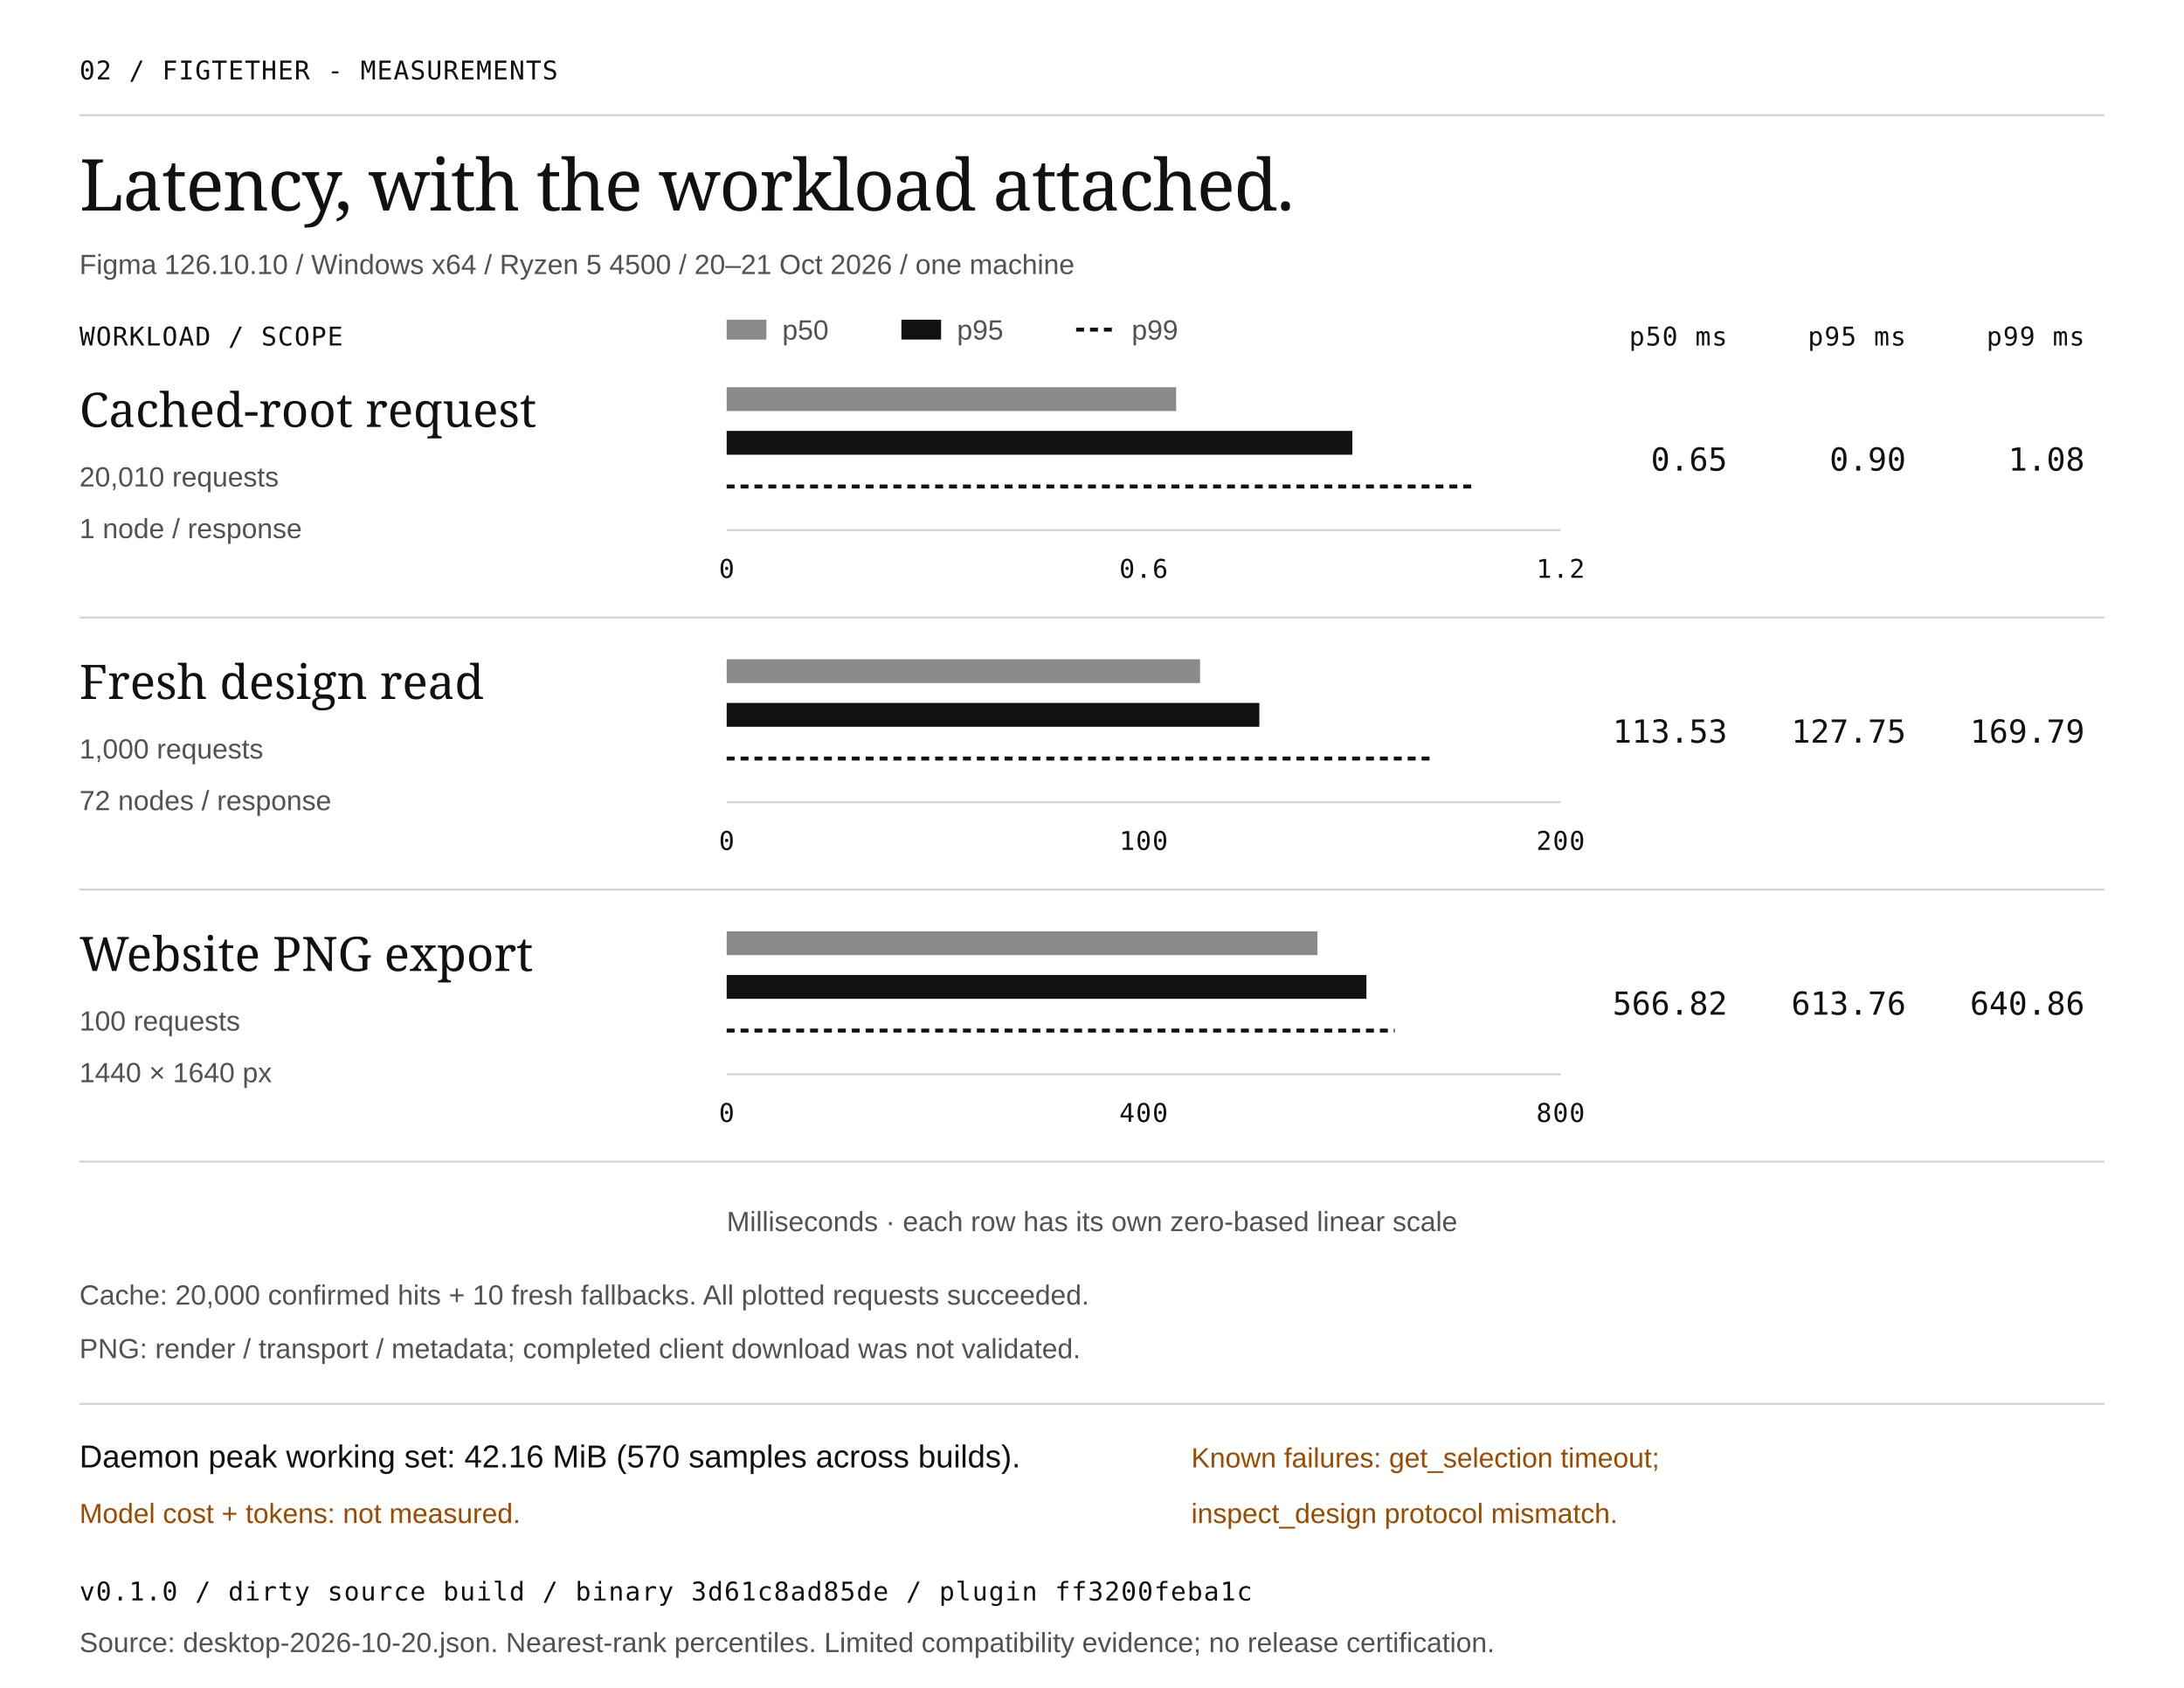
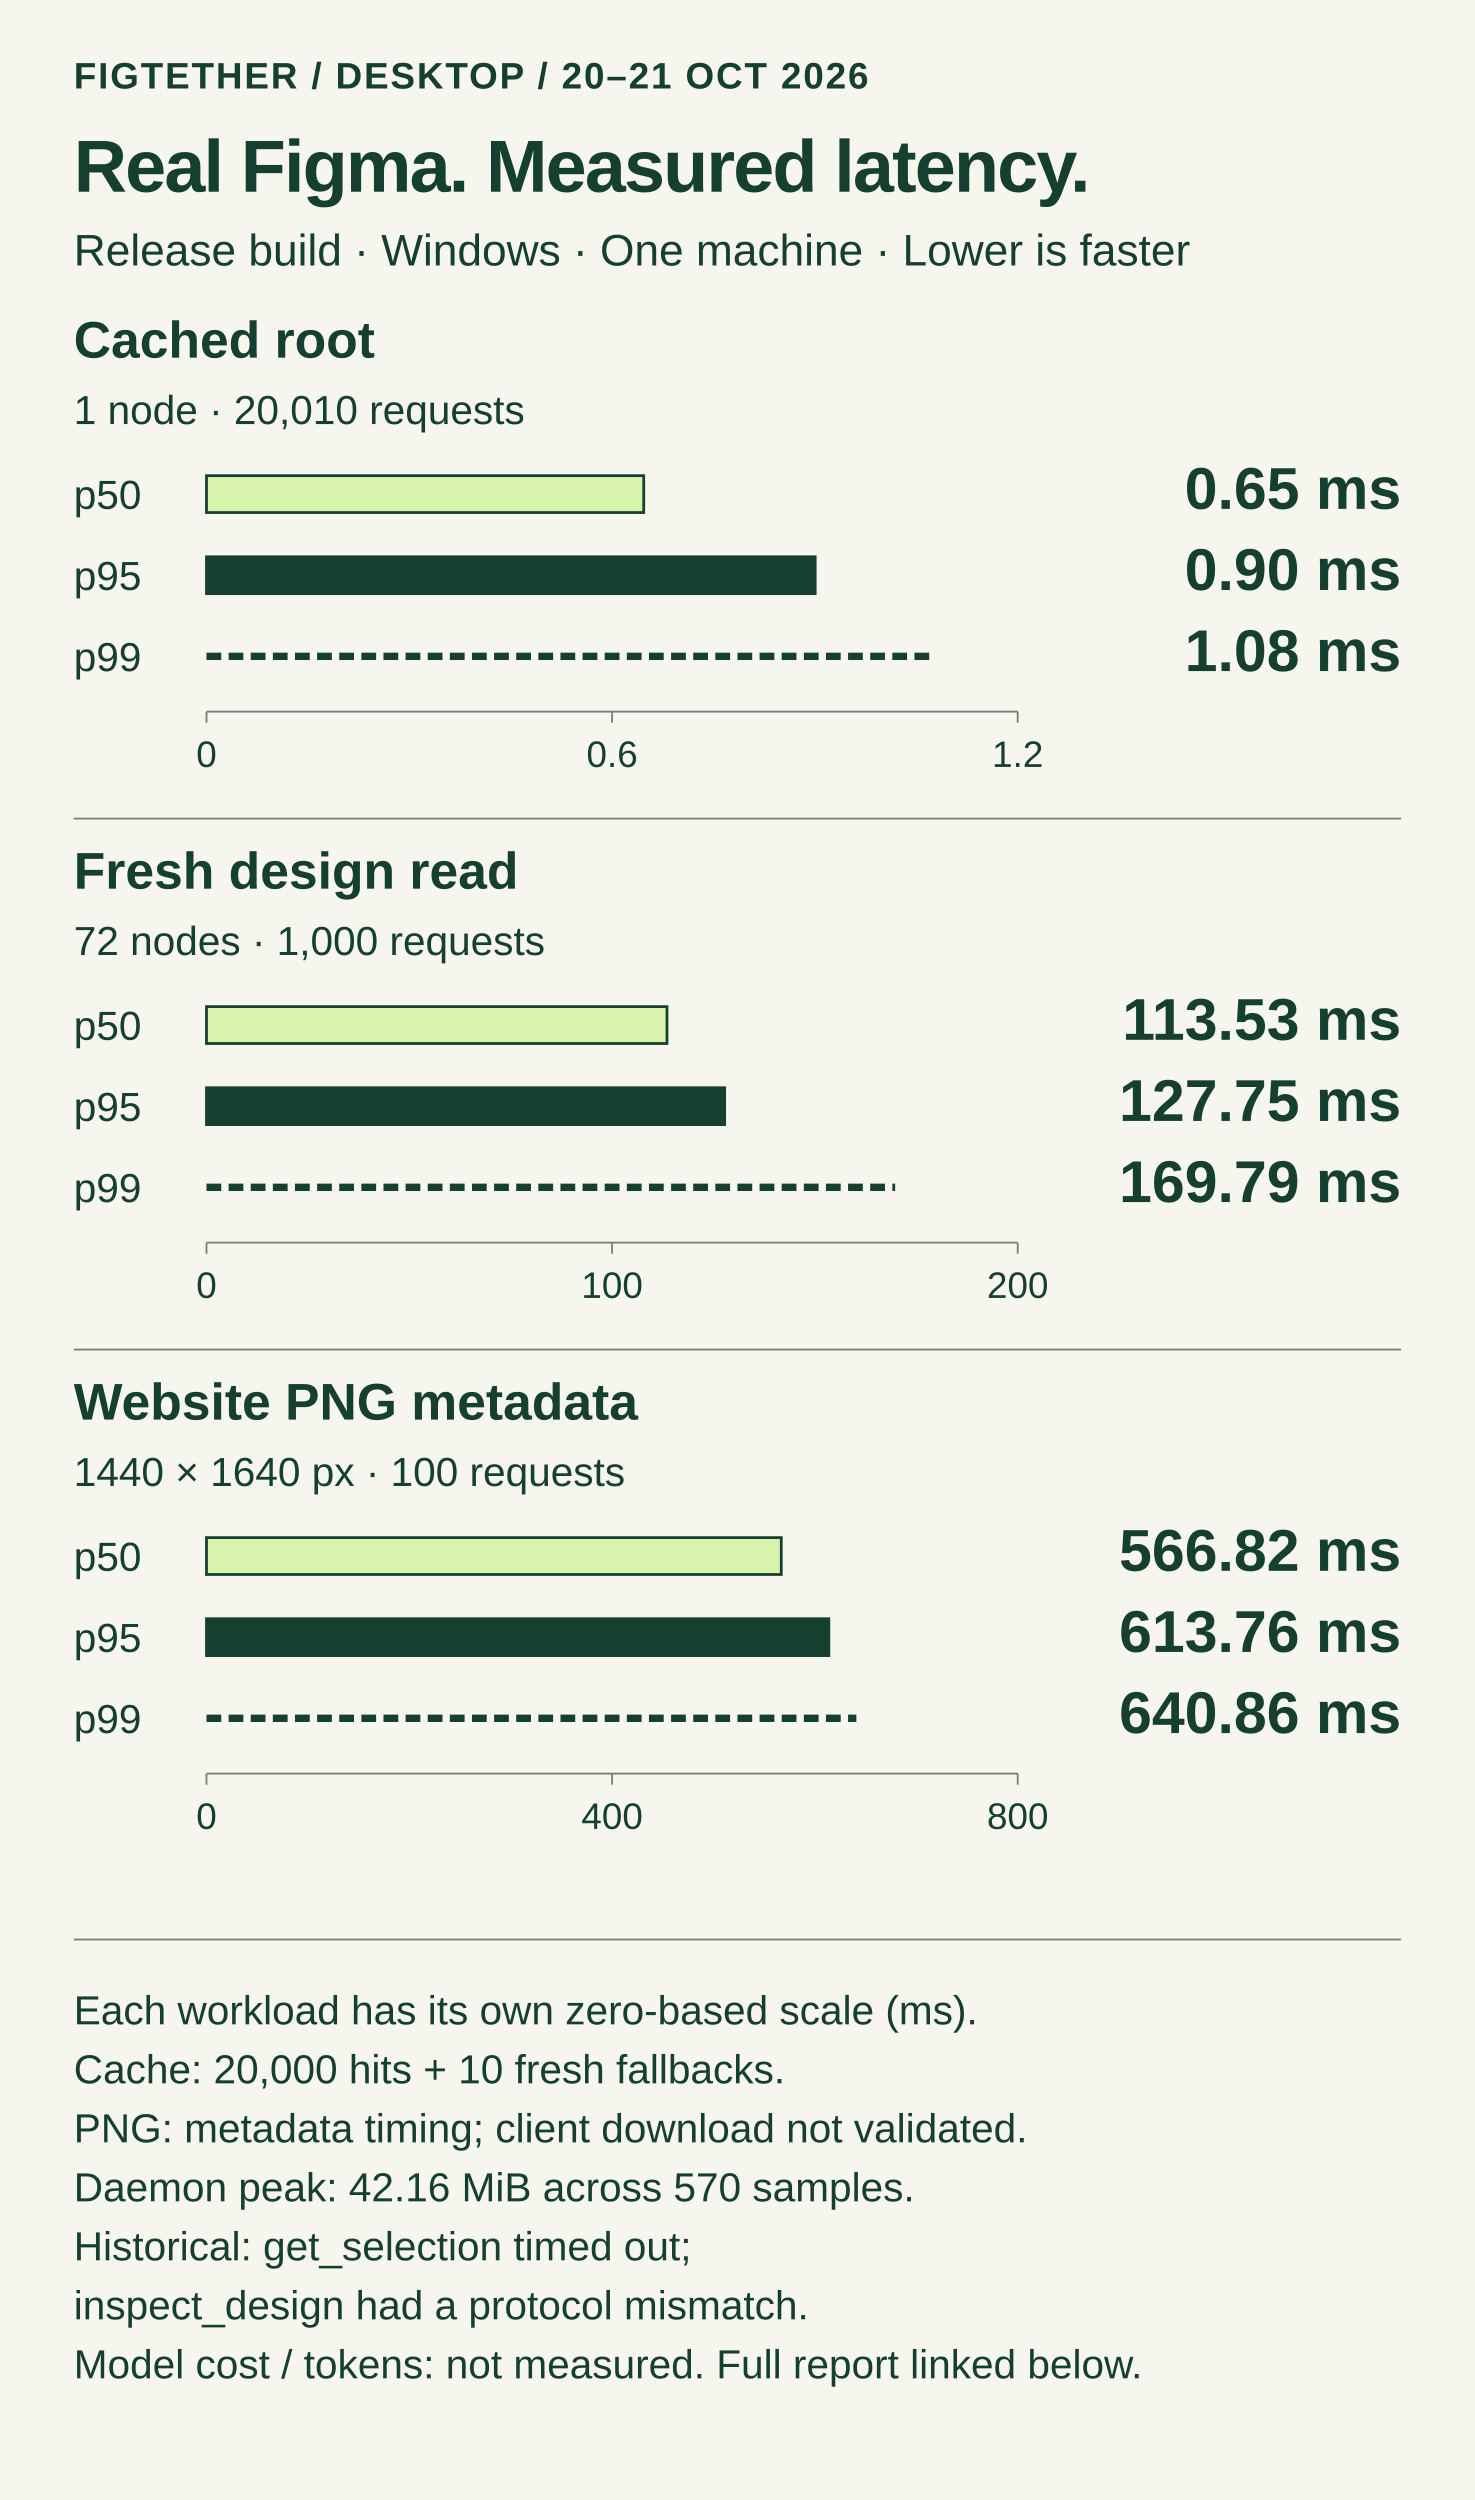
- <svg xmlns="http://www.w3.org/2000/svg" width="1100" height="850" viewBox="0 0 1100 850" role="img" aria-labelledby="title desc">
-   <style>text{fill:#111111;font-family:Arial,Helvetica,sans-serif;font-size:16px}.heading{font-family:Gelasio,Georgia,serif;font-size:36px;font-weight:400;letter-spacing:-.6px}.subhead{font-family:Gelasio,Georgia,serif;font-size:24px}.label{font-size:18px;font-weight:600}.body{font-size:16px}.small{font-size:14px;fill:#525252}.meta{font-family:"Ubuntu Mono",Consolas,monospace;font-size:13px;letter-spacing:.5px}.code{font-family:"Ubuntu Mono",Consolas,monospace;font-size:19px}.value{font-family:Consolas,monospace;font-size:16px}.warn{fill:#9a4b00;font-size:14px}</style>
-   <rect width="1100" height="850" fill="#ffffff" />
+ <svg xmlns="http://www.w3.org/2000/svg" width="800" height="1356" viewBox="0 0 800 1356" role="img" aria-labelledby="title desc">
+   <style>text{fill:#153f2e;font-family:Arial,Helvetica,sans-serif;font-size:24px}.heading{font-size:40px;font-weight:800;letter-spacing:-1px}.label{font-size:28px;font-weight:700}.body{font-size:24px}.small{font-size:22px}.meta{font-size:20px;font-weight:700;letter-spacing:1px}.code{font-family:Consolas,monospace;font-size:26px;font-weight:700}.value{font-size:32px;font-weight:700;font-variant-numeric:tabular-nums}.tick{font-size:20px}.step{font-size:26px;font-weight:800}</style>
+   <rect width="800" height="1356" fill="#f7f6ee" />
  <defs>
    <marker id="arrow" markerWidth="7" markerHeight="7" refX="6" refY="3.5" orient="auto">
-       <path d="M 0 0 L 7 3.5 L 0 7" fill="#111111" />
+       <path d="M 0 0 L 7 3.5 L 0 7" fill="#153f2e" />
    </marker>
  </defs>
-   <text x="40" y="40" class="meta">02 / FIGTETHER - MEASUREMENTS</text>
-   <path d="M 40 58 L 1060 58" stroke="#d4d4d4" />
-   <text x="40" y="106" class="heading">Latency, with the workload attached.</text>
-   <text x="40" y="138" class="small">Figma 126.10.10 / Windows x64 / Ryzen 5 4500 / 20–21 Oct 2026 / one machine</text>
-   <text x="40" y="174" class="meta">WORKLOAD / SCOPE</text>
-   <rect x="366" y="161" width="20" height="10" fill="#8a8a8a" />
-   <text x="394" y="171" class="small">p50</text>
-   <rect x="454" y="161" width="20" height="10" fill="#111111" />
-   <text x="482" y="171" class="small">p95</text>
-   <path d="M 542 166 H 562" stroke="#111111" stroke-width="2" stroke-dasharray="4 3" />
-   <text x="570" y="171" class="small">p99</text>
-   <text x="870" y="174" class="meta" text-anchor="end">p50 ms</text>
-   <text x="960" y="174" class="meta" text-anchor="end">p95 ms</text>
-   <text x="1050" y="174" class="meta" text-anchor="end">p99 ms</text>
-   <text x="40" y="215" class="subhead">Cached-root request</text>
-   <text x="40" y="245" class="small">20,010 requests</text>
-   <text x="40" y="271" class="small">1 node / response</text>
-   <rect x="366" y="195" width="226.38" height="12" fill="#8a8a8a" />
-   <rect x="366" y="217" width="315.14" height="12" fill="#111111" />
-   <path d="M 366 245 H 743.72" stroke="#111111" stroke-width="2" stroke-dasharray="4 3" />
-   <path d="M 366 267 L 786 267" stroke="#d4d4d4" />
-   <text x="366" y="291" class="meta" text-anchor="middle">0</text>
-   <text x="576" y="291" class="meta" text-anchor="middle">0.6</text>
-   <text x="786" y="291" class="meta" text-anchor="middle">1.2</text>
-   <text x="870" y="237" class="value" text-anchor="end">0.65</text>
-   <text x="960" y="237" class="value" text-anchor="end">0.90</text>
-   <text x="1050" y="237" class="value" text-anchor="end">1.08</text>
-   <path d="M 40 311 L 1060 311" stroke="#d4d4d4" />
-   <text x="40" y="352" class="subhead">Fresh design read</text>
-   <text x="40" y="382" class="small">1,000 requests</text>
-   <text x="40" y="408" class="small">72 nodes / response</text>
-   <rect x="366" y="332" width="238.422" height="12" fill="#8a8a8a" />
-   <rect x="366" y="354" width="268.279" height="12" fill="#111111" />
-   <path d="M 366 382 H 722.564" stroke="#111111" stroke-width="2" stroke-dasharray="4 3" />
-   <path d="M 366 404 L 786 404" stroke="#d4d4d4" />
-   <text x="366" y="428" class="meta" text-anchor="middle">0</text>
-   <text x="576" y="428" class="meta" text-anchor="middle">100</text>
-   <text x="786" y="428" class="meta" text-anchor="middle">200</text>
-   <text x="870" y="374" class="value" text-anchor="end">113.53</text>
-   <text x="960" y="374" class="value" text-anchor="end">127.75</text>
-   <text x="1050" y="374" class="value" text-anchor="end">169.79</text>
-   <path d="M 40 448 L 1060 448" stroke="#d4d4d4" />
-   <text x="40" y="489" class="subhead">Website PNG export</text>
-   <text x="40" y="519" class="small">100 requests</text>
-   <text x="40" y="545" class="small">1440 × 1640 px</text>
-   <rect x="366" y="469" width="297.581" height="12" fill="#8a8a8a" />
-   <rect x="366" y="491" width="322.222" height="12" fill="#111111" />
-   <path d="M 366 519 H 702.454" stroke="#111111" stroke-width="2" stroke-dasharray="4 3" />
-   <path d="M 366 541 L 786 541" stroke="#d4d4d4" />
-   <text x="366" y="565" class="meta" text-anchor="middle">0</text>
-   <text x="576" y="565" class="meta" text-anchor="middle">400</text>
-   <text x="786" y="565" class="meta" text-anchor="middle">800</text>
-   <text x="870" y="511" class="value" text-anchor="end">566.82</text>
-   <text x="960" y="511" class="value" text-anchor="end">613.76</text>
-   <text x="1050" y="511" class="value" text-anchor="end">640.86</text>
-   <path d="M 40 585 L 1060 585" stroke="#d4d4d4" />
-   <text x="366" y="620" class="small">Milliseconds · each row has its own zero-based linear scale</text>
-   <text x="40" y="657" class="small">Cache: 20,000 confirmed hits + 10 fresh fallbacks. All plotted requests succeeded.</text>
-   <text x="40" y="684" class="small">PNG: render / transport / metadata; completed client download was not validated.</text>
-   <path d="M 40 707 L 1060 707" stroke="#d4d4d4" />
-   <text x="40" y="739" class="body">Daemon peak working set: 42.16 MiB (570 samples across builds).</text>
-   <text x="40" y="767" class="warn">Model cost + tokens: not measured.</text>
-   <text x="600" y="739" class="warn">Known failures: get_selection timeout;</text>
-   <text x="600" y="767" class="warn">inspect_design protocol mismatch.</text>
-   <text x="40" y="806" class="meta">v0.1.0 / dirty source build / binary 3d61c8ad85de / plugin ff3200feba1c</text>
-   <text x="40" y="832" class="small">Source: desktop-2026-10-20.json. Nearest-rank percentiles. Limited compatibility evidence; no release certification.</text>
+   <text x="40" y="48" class="meta">FIGTETHER / DESKTOP / 20–21 OCT 2026</text>
+   <text x="40" y="104" class="heading">Real Figma. Measured latency.</text>
+   <text x="40" y="144" class="body">Release build · Windows · One machine · Lower is faster</text>
+   <text x="40" y="194" class="label">Cached root</text>
+   <text x="40" y="230" class="small">1 node · 20,010 requests</text>
+   <text x="40" y="276" class="small">p50</text>
+   <rect x="112" y="258" width="237.16" height="20" fill="#d7f3ac" stroke="#153f2e" stroke-width="1.5" />
+   <text x="760" y="276" class="value" text-anchor="end">0.65 ms</text>
+   <text x="40" y="320" class="small">p95</text>
+   <rect x="112" y="302" width="330.147" height="20" fill="#153f2e" stroke="#153f2e" stroke-width="1.5" />
+   <text x="760" y="320" class="value" text-anchor="end">0.90 ms</text>
+   <text x="40" y="364" class="small">p99</text>
+   <path d="M 112 356 H 507.707" stroke="#153f2e" stroke-width="4" stroke-dasharray="8 4" />
+   <text x="760" y="364" class="value" text-anchor="end">1.08 ms</text>
+   <path d="M 112 386 L 552 386" fill="none" stroke="#748375" />
+   <path d="M 112 386 L 112 392" fill="none" stroke="#748375" />
+   <text x="112" y="416" class="tick" text-anchor="middle">0</text>
+   <path d="M 332 386 L 332 392" fill="none" stroke="#748375" />
+   <text x="332" y="416" class="tick" text-anchor="middle">0.6</text>
+   <path d="M 552 386 L 552 392" fill="none" stroke="#748375" />
+   <text x="552" y="416" class="tick" text-anchor="middle">1.2</text>
+   <path d="M 40 444 L 760 444" fill="none" stroke="#748375" />
+   <text x="40" y="482" class="label">Fresh design read</text>
+   <text x="40" y="518" class="small">72 nodes · 1,000 requests</text>
+   <text x="40" y="564" class="small">p50</text>
+   <rect x="112" y="546" width="249.776" height="20" fill="#d7f3ac" stroke="#153f2e" stroke-width="1.5" />
+   <text x="760" y="564" class="value" text-anchor="end">113.53 ms</text>
+   <text x="40" y="608" class="small">p95</text>
+   <rect x="112" y="590" width="281.054" height="20" fill="#153f2e" stroke="#153f2e" stroke-width="1.5" />
+   <text x="760" y="608" class="value" text-anchor="end">127.75 ms</text>
+   <text x="40" y="652" class="small">p99</text>
+   <path d="M 112 644 H 485.544" stroke="#153f2e" stroke-width="4" stroke-dasharray="8 4" />
+   <text x="760" y="652" class="value" text-anchor="end">169.79 ms</text>
+   <path d="M 112 674 L 552 674" fill="none" stroke="#748375" />
+   <path d="M 112 674 L 112 680" fill="none" stroke="#748375" />
+   <text x="112" y="704" class="tick" text-anchor="middle">0</text>
+   <path d="M 332 674 L 332 680" fill="none" stroke="#748375" />
+   <text x="332" y="704" class="tick" text-anchor="middle">100</text>
+   <path d="M 552 674 L 552 680" fill="none" stroke="#748375" />
+   <text x="552" y="704" class="tick" text-anchor="middle">200</text>
+   <path d="M 40 732 L 760 732" fill="none" stroke="#748375" />
+   <text x="40" y="770" class="label">Website PNG metadata</text>
+   <text x="40" y="806" class="small">1440 × 1640 px · 100 requests</text>
+   <text x="40" y="852" class="small">p50</text>
+   <rect x="112" y="834" width="311.752" height="20" fill="#d7f3ac" stroke="#153f2e" stroke-width="1.5" />
+   <text x="760" y="852" class="value" text-anchor="end">566.82 ms</text>
+   <text x="40" y="896" class="small">p95</text>
+   <rect x="112" y="878" width="337.566" height="20" fill="#153f2e" stroke="#153f2e" stroke-width="1.5" />
+   <text x="760" y="896" class="value" text-anchor="end">613.76 ms</text>
+   <text x="40" y="940" class="small">p99</text>
+   <path d="M 112 932 H 464.475" stroke="#153f2e" stroke-width="4" stroke-dasharray="8 4" />
+   <text x="760" y="940" class="value" text-anchor="end">640.86 ms</text>
+   <path d="M 112 962 L 552 962" fill="none" stroke="#748375" />
+   <path d="M 112 962 L 112 968" fill="none" stroke="#748375" />
+   <text x="112" y="992" class="tick" text-anchor="middle">0</text>
+   <path d="M 332 962 L 332 968" fill="none" stroke="#748375" />
+   <text x="332" y="992" class="tick" text-anchor="middle">400</text>
+   <path d="M 552 962 L 552 968" fill="none" stroke="#748375" />
+   <text x="552" y="992" class="tick" text-anchor="middle">800</text>
+   <path d="M 40 1052 L 760 1052" fill="none" stroke="#748375" />
+   <text x="40" y="1098" class="small">Each workload has its own zero-based scale (ms).</text>
+   <text x="40" y="1130" class="small">Cache: 20,000 hits + 10 fresh fallbacks.</text>
+   <text x="40" y="1162" class="small">PNG: metadata timing; client download not validated.</text>
+   <text x="40" y="1194" class="small">Daemon peak: 42.16 MiB across 570 samples.</text>
+   <text x="40" y="1226" class="small">Historical: get_selection timed out;</text>
+   <text x="40" y="1258" class="small">inspect_design had a protocol mismatch.</text>
+   <text x="40" y="1290" class="small">Model cost / tokens: not measured. Full report linked below.</text>
</svg>
